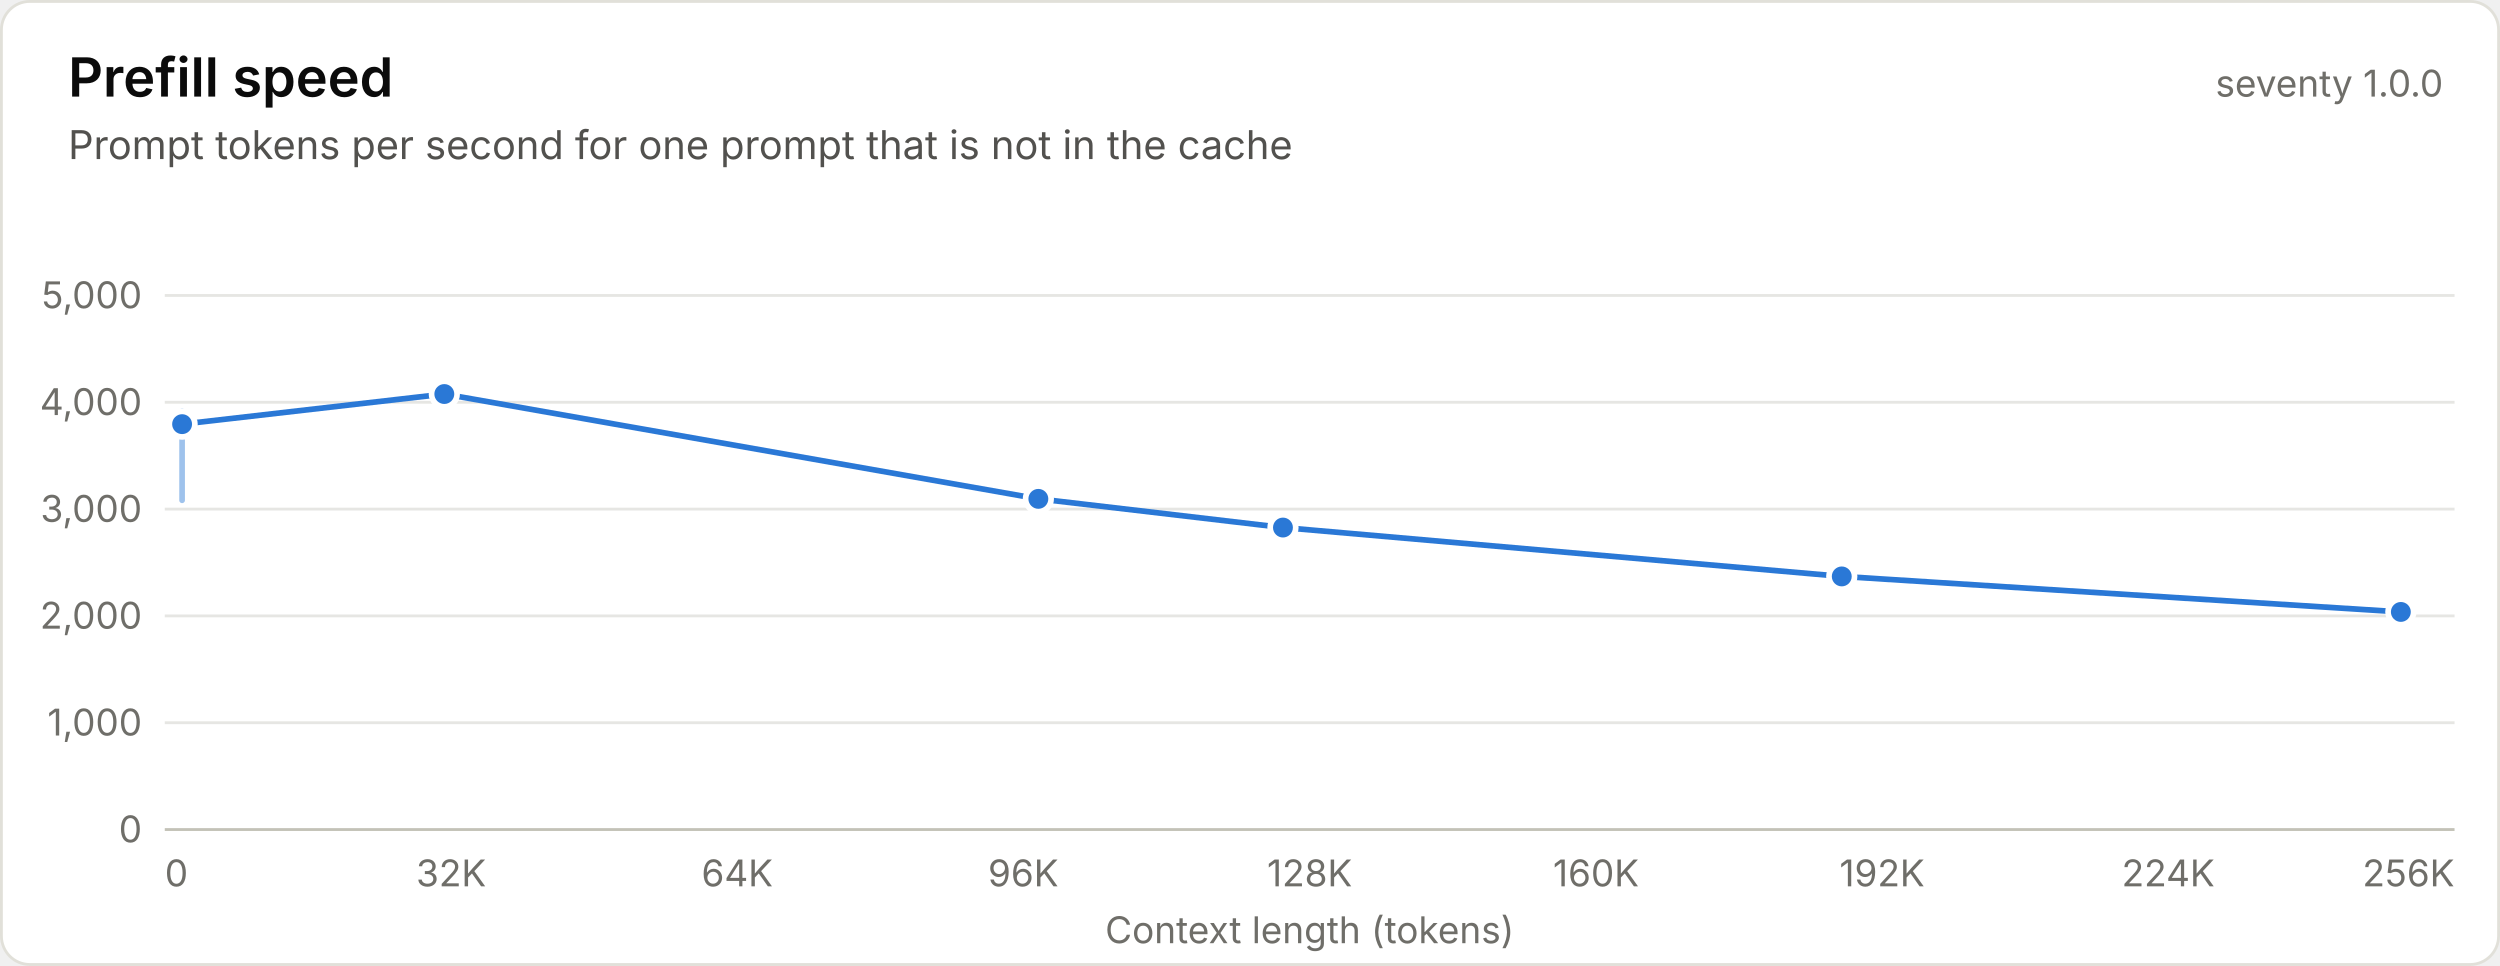
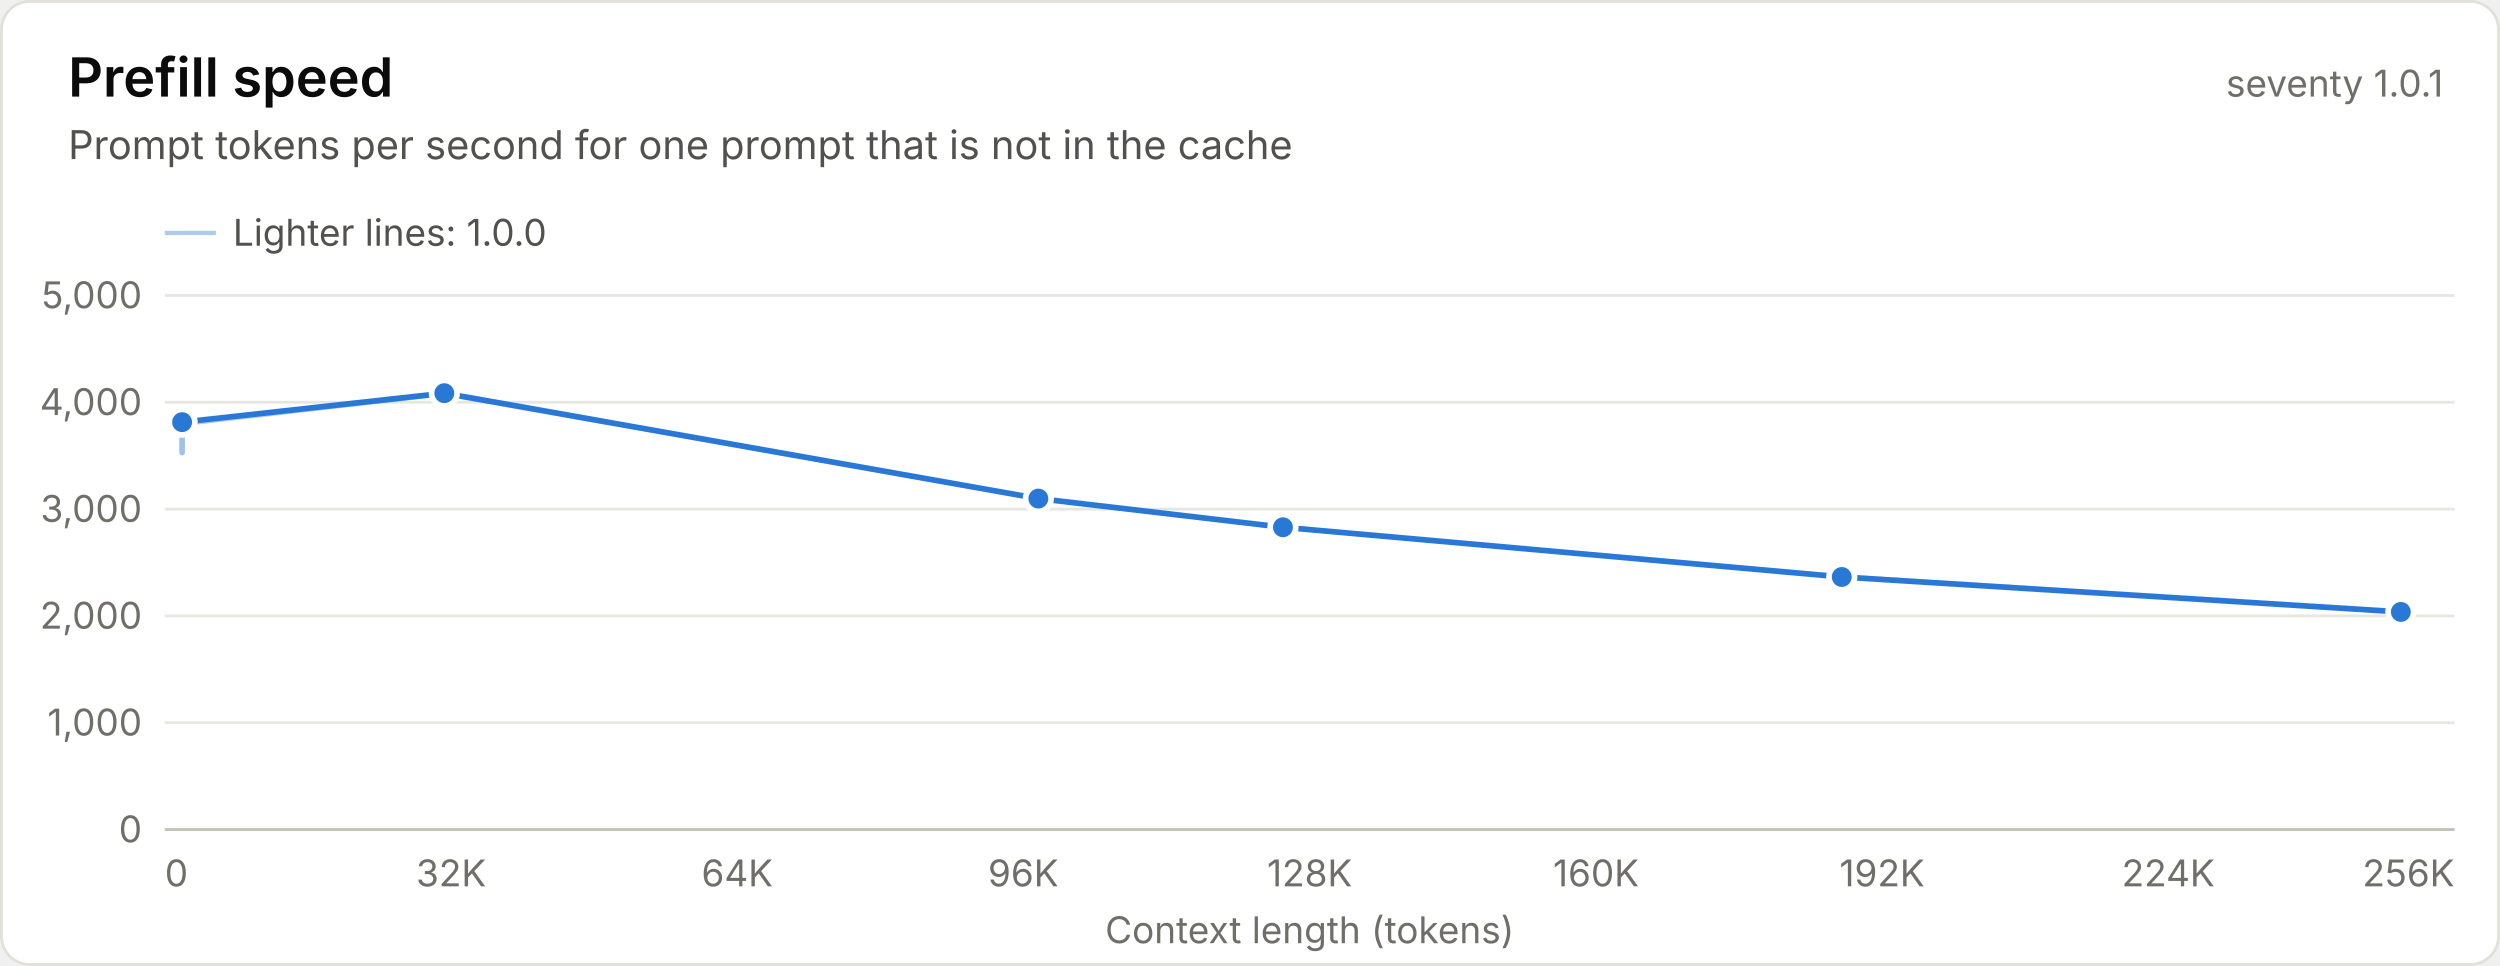
<svg xmlns="http://www.w3.org/2000/svg" viewBox="0 0 880 340" width="880" height="340" font-family="Inter, system-ui, -apple-system, 'Segoe UI', Helvetica, Arial, sans-serif" role="img" aria-label="Prefill speed">
  <rect x="0.5" y="0.5" width="879" height="339" rx="10" fill="#ffffff" stroke="#e1e0d9" />
  <text x="24.0" y="34.0" font-size="19" font-weight="600" fill="#0b0b0b" text-anchor="start">Prefill speed</text>
  <text x="24.0" y="56.0" font-size="14" font-weight="400" fill="#52514e" text-anchor="start">Prompt tokens per second for one prompt that is not in the cache</text>
-   <text x="860.0" y="34.0" font-size="13" font-weight="400" fill="#6f6e69" text-anchor="end">seventy 1.0.0</text>
+   <text x="860.0" y="34.0" font-size="13" font-weight="400" fill="#6f6e69" text-anchor="end">seventy 1.0.1</text>
  <line x1="58" x2="864" y1="292.0" y2="292.0" stroke="#c3c2b7" stroke-width="1" />
  <text x="50.0" y="296.5" font-size="13" font-weight="400" fill="#6f6e69" text-anchor="end">0</text>
  <line x1="58" x2="864" y1="254.4" y2="254.4" stroke="#e6e6e3" stroke-width="1" />
  <text x="50.0" y="258.9" font-size="13" font-weight="400" fill="#6f6e69" text-anchor="end">1,000</text>
  <line x1="58" x2="864" y1="216.8" y2="216.8" stroke="#e6e6e3" stroke-width="1" />
  <text x="50.0" y="221.3" font-size="13" font-weight="400" fill="#6f6e69" text-anchor="end">2,000</text>
  <line x1="58" x2="864" y1="179.2" y2="179.2" stroke="#e6e6e3" stroke-width="1" />
  <text x="50.0" y="183.7" font-size="13" font-weight="400" fill="#6f6e69" text-anchor="end">3,000</text>
  <line x1="58" x2="864" y1="141.6" y2="141.6" stroke="#e6e6e3" stroke-width="1" />
  <text x="50.0" y="146.1" font-size="13" font-weight="400" fill="#6f6e69" text-anchor="end">4,000</text>
  <line x1="58" x2="864" y1="104.0" y2="104.0" stroke="#e6e6e3" stroke-width="1" />
  <text x="50.0" y="108.5" font-size="13" font-weight="400" fill="#6f6e69" text-anchor="end">5,000</text>
  <text x="58.0" y="312.0" font-size="13" font-weight="400" fill="#6f6e69" text-anchor="start">0</text>
  <text x="158.8" y="312.0" font-size="13" font-weight="400" fill="#6f6e69" text-anchor="middle">32K</text>
  <text x="259.5" y="312.0" font-size="13" font-weight="400" fill="#6f6e69" text-anchor="middle">64K</text>
  <text x="360.2" y="312.0" font-size="13" font-weight="400" fill="#6f6e69" text-anchor="middle">96K</text>
  <text x="461.0" y="312.0" font-size="13" font-weight="400" fill="#6f6e69" text-anchor="middle">128K</text>
  <text x="561.8" y="312.0" font-size="13" font-weight="400" fill="#6f6e69" text-anchor="middle">160K</text>
  <text x="662.5" y="312.0" font-size="13" font-weight="400" fill="#6f6e69" text-anchor="middle">192K</text>
  <text x="763.2" y="312.0" font-size="13" font-weight="400" fill="#6f6e69" text-anchor="middle">224K</text>
  <text x="864.0" y="312.0" font-size="13" font-weight="400" fill="#6f6e69" text-anchor="end">256K</text>
  <text x="461.0" y="332.0" font-size="13" font-weight="400" fill="#6f6e69" text-anchor="middle">Context length (tokens)</text>
-   <polyline points="64.1,149.3 156.4,138.7 365.5,175.6 451.6,185.7 648.3,202.9 845.1,215.4" fill="none" stroke="#2a78d6" stroke-width="2" stroke-linejoin="round" stroke-linecap="round" />
-   <line x1="64.1" x2="64.1" y1="176.1" y2="144.8" stroke="#2a78d6" stroke-opacity="0.45" stroke-width="2" stroke-linecap="round" />
-   <circle cx="64.1" cy="149.3" r="4.5" fill="#2a78d6" stroke="#ffffff" stroke-width="2" />
-   <line x1="156.4" x2="156.4" y1="139.3" y2="138.1" stroke="#2a78d6" stroke-opacity="0.45" stroke-width="2" stroke-linecap="round" />
-   <circle cx="156.4" cy="138.7" r="4.5" fill="#2a78d6" stroke="#ffffff" stroke-width="2" />
-   <line x1="365.5" x2="365.5" y1="177.0" y2="175.3" stroke="#2a78d6" stroke-opacity="0.45" stroke-width="2" stroke-linecap="round" />
-   <circle cx="365.5" cy="175.6" r="4.5" fill="#2a78d6" stroke="#ffffff" stroke-width="2" />
-   <line x1="451.6" x2="451.6" y1="186.6" y2="185.4" stroke="#2a78d6" stroke-opacity="0.45" stroke-width="2" stroke-linecap="round" />
-   <circle cx="451.6" cy="185.7" r="4.5" fill="#2a78d6" stroke="#ffffff" stroke-width="2" />
-   <circle cx="648.3" cy="202.9" r="4.5" fill="#2a78d6" stroke="#ffffff" stroke-width="2" />
+   <polyline points="64.1,149.3 156.4,138.7 365.5,175.6 451.6,185.7 648.3,202.9 845.1,215.4" fill="none" stroke="#2a78d6" stroke-opacity="0.38" stroke-width="1.5" stroke-linejoin="round" stroke-linecap="round" />
+   <circle cx="64.1" cy="149.3" r="2.5" fill="#2a78d6" fill-opacity="0.38" />
+   <circle cx="156.4" cy="138.7" r="2.5" fill="#2a78d6" fill-opacity="0.38" />
+   <circle cx="365.5" cy="175.6" r="2.5" fill="#2a78d6" fill-opacity="0.38" />
+   <circle cx="451.6" cy="185.7" r="2.5" fill="#2a78d6" fill-opacity="0.38" />
+   <circle cx="648.3" cy="202.9" r="2.5" fill="#2a78d6" fill-opacity="0.38" />
+   <circle cx="845.1" cy="215.4" r="2.5" fill="#2a78d6" fill-opacity="0.38" />
+   <polyline points="64.1,148.6 156.4,138.4 365.5,175.5 451.6,185.6 648.3,203.1 845.1,215.4" fill="none" stroke="#2a78d6" stroke-width="2" stroke-linejoin="round" stroke-linecap="round" />
+   <line x1="64.1" x2="64.1" y1="159.3" y2="146.2" stroke="#2a78d6" stroke-opacity="0.45" stroke-width="2" stroke-linecap="round" />
+   <circle cx="64.1" cy="148.6" r="4.5" fill="#2a78d6" stroke="#ffffff" stroke-width="2" />
+   <circle cx="156.4" cy="138.4" r="4.5" fill="#2a78d6" stroke="#ffffff" stroke-width="2" />
+   <line x1="365.5" x2="365.5" y1="176.7" y2="175.2" stroke="#2a78d6" stroke-opacity="0.45" stroke-width="2" stroke-linecap="round" />
+   <circle cx="365.5" cy="175.5" r="4.5" fill="#2a78d6" stroke="#ffffff" stroke-width="2" />
+   <circle cx="451.6" cy="185.6" r="4.5" fill="#2a78d6" stroke="#ffffff" stroke-width="2" />
+   <circle cx="648.3" cy="203.1" r="4.5" fill="#2a78d6" stroke="#ffffff" stroke-width="2" />
  <circle cx="845.1" cy="215.4" r="4.5" fill="#2a78d6" stroke="#ffffff" stroke-width="2" />
+   <line x1="58" x2="76" y1="82" y2="82" stroke="#2a78d6" stroke-opacity="0.38" stroke-width="1.5" />
+   <text x="82.0" y="86.5" font-size="13" font-weight="400" fill="#52514e" text-anchor="start">Lighter lines: 1.0.0</text>
</svg>
